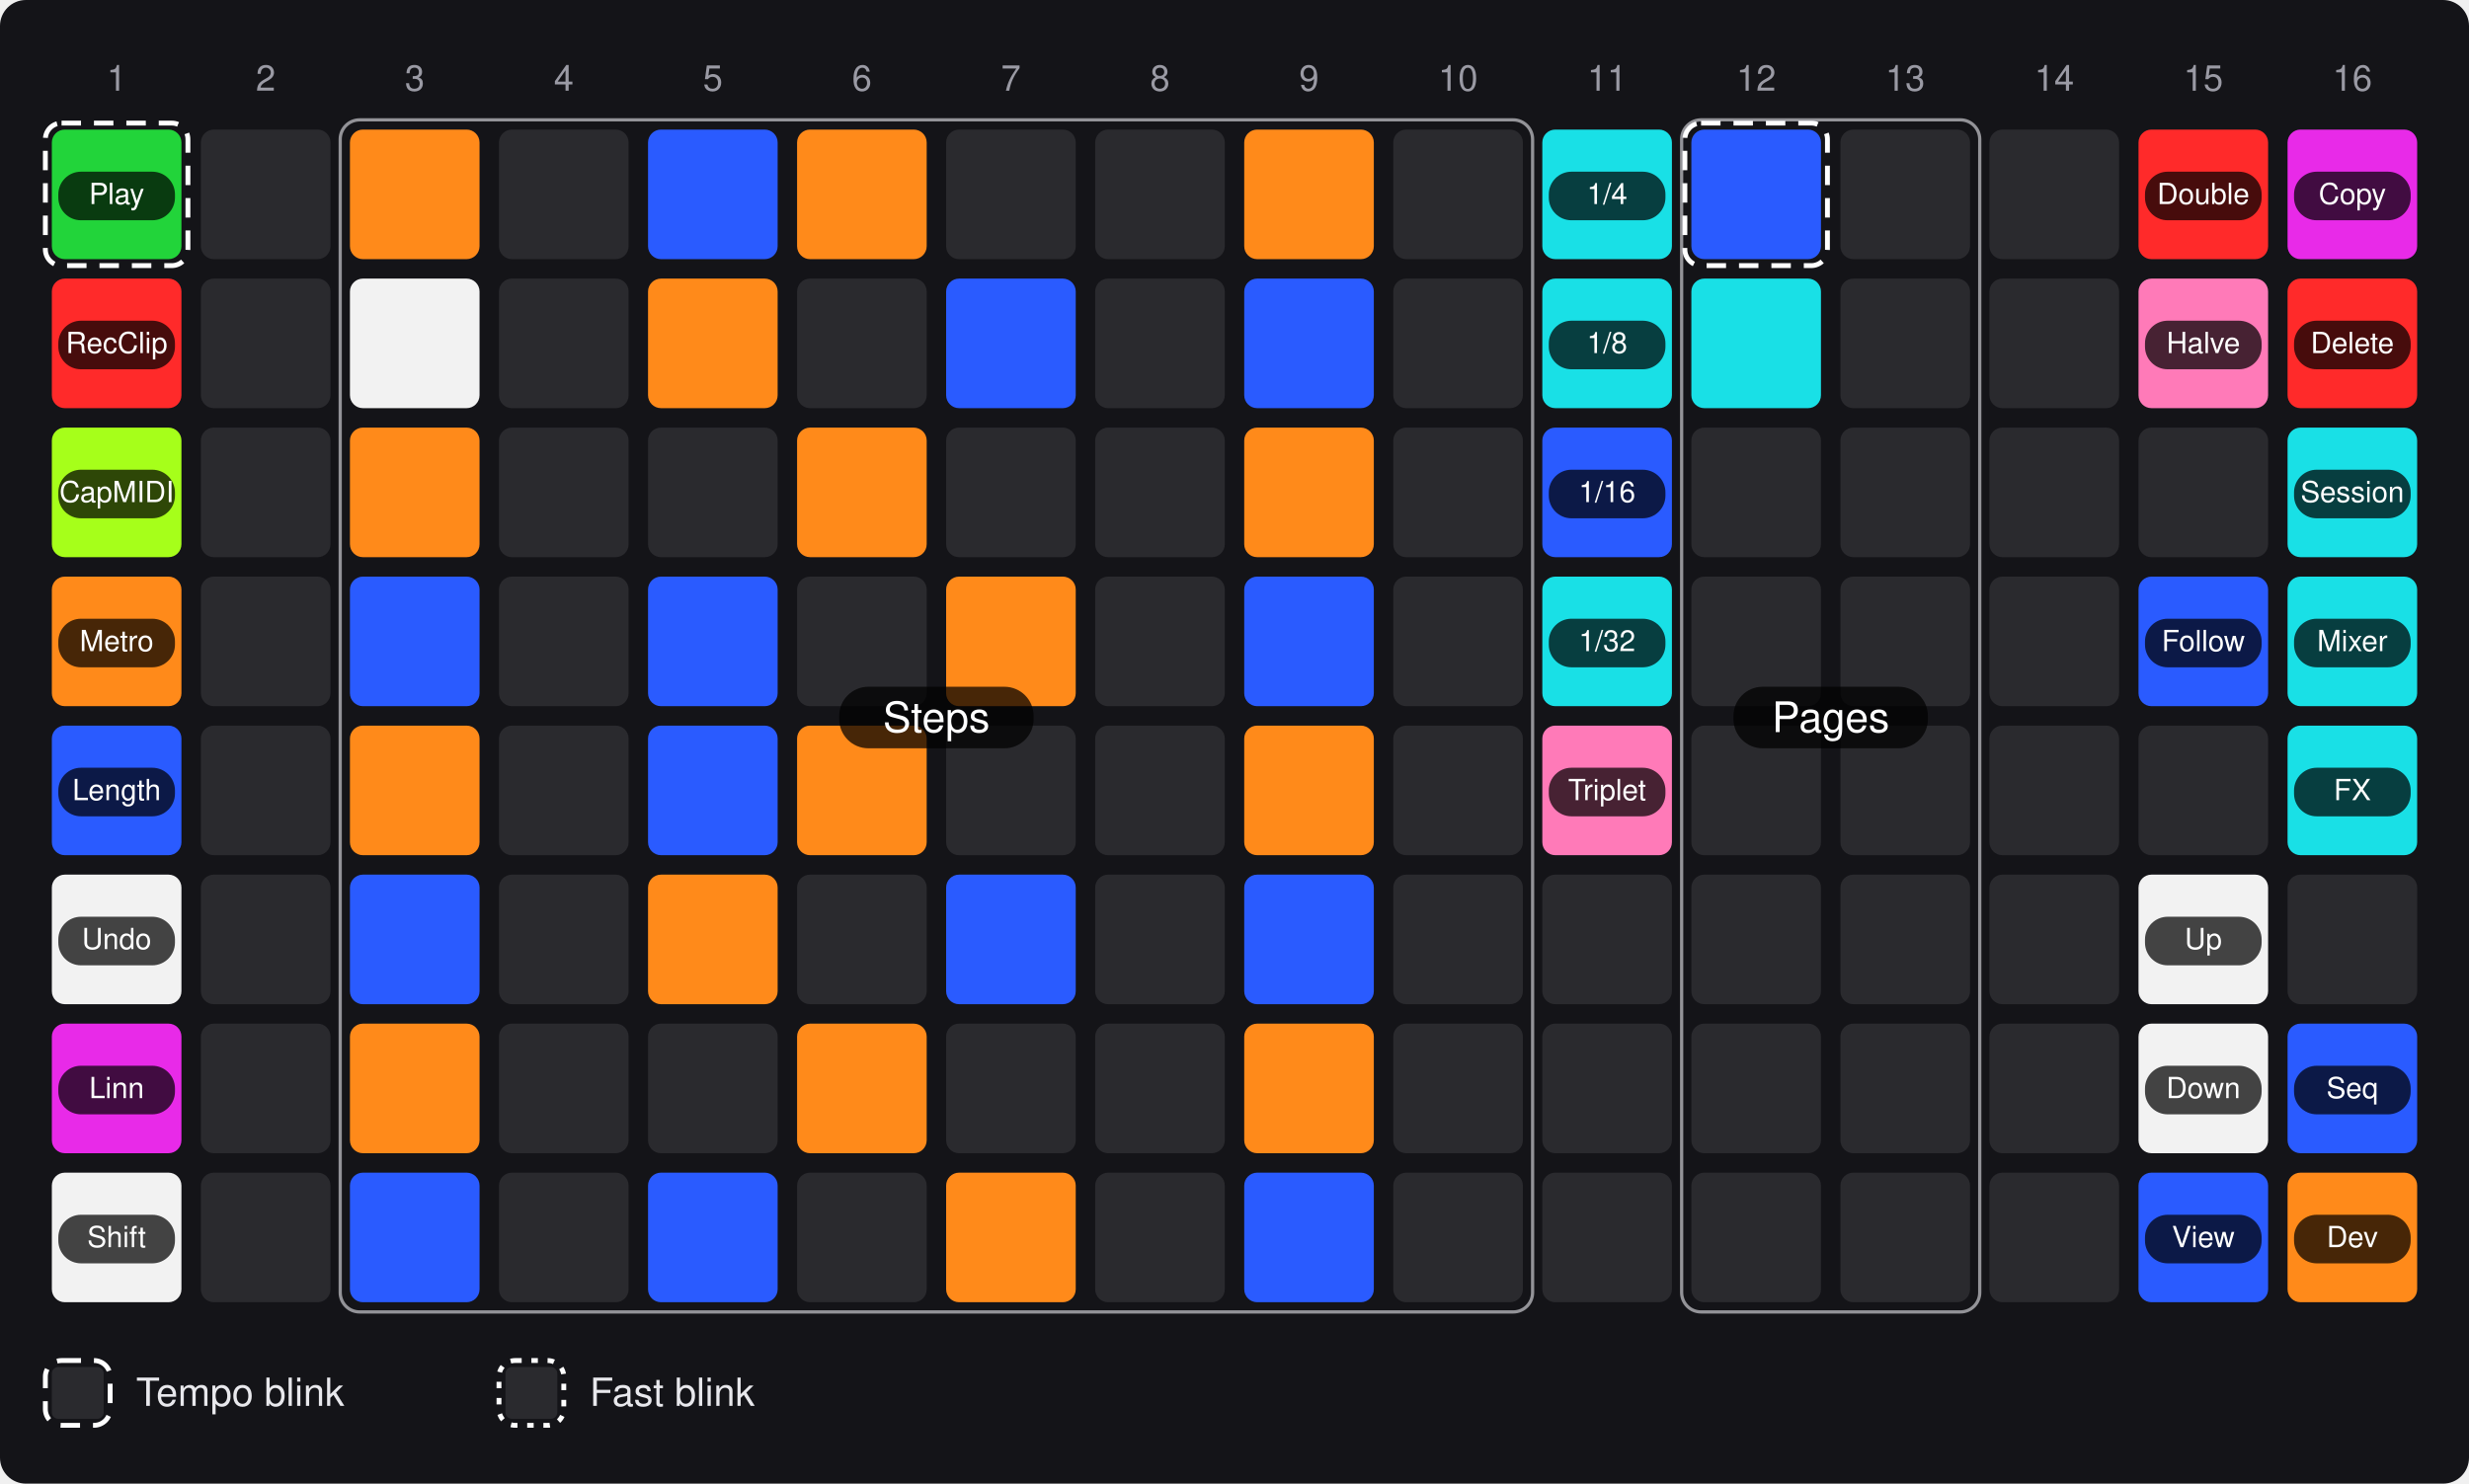
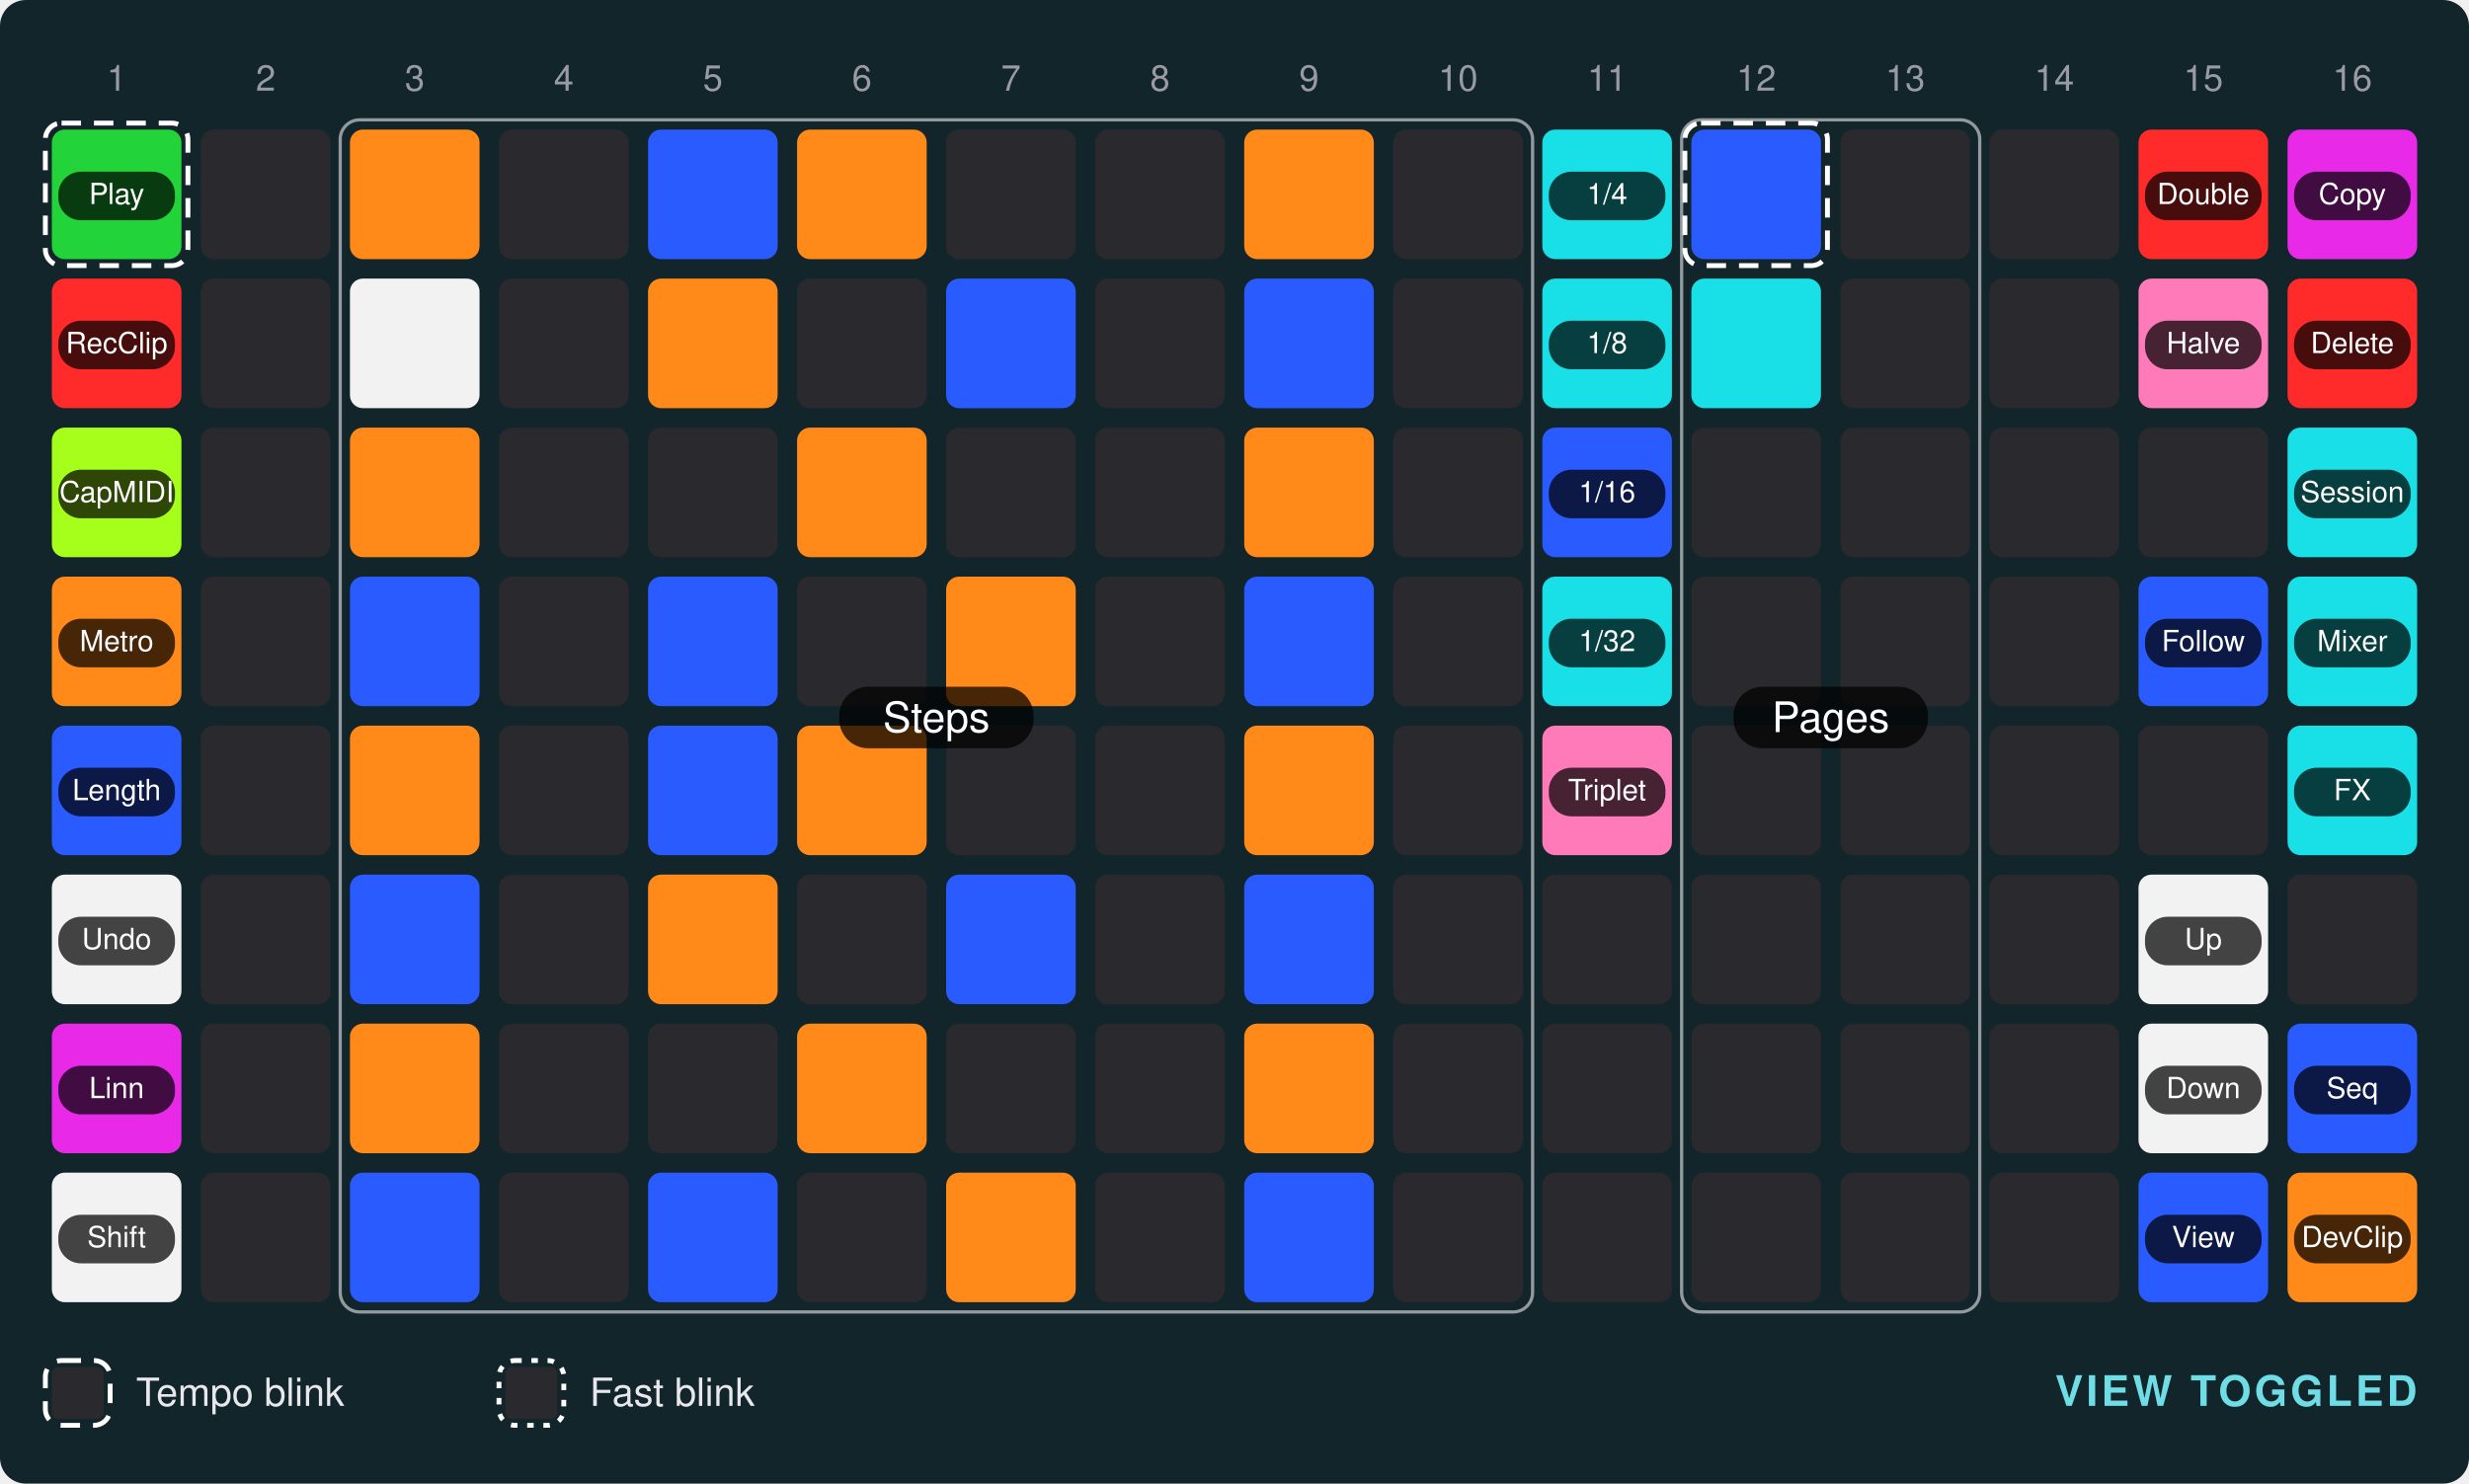
<svg xmlns="http://www.w3.org/2000/svg" width="762" height="458" viewBox="0 0 762 458" font-family="Helvetica, Arial, sans-serif">
-   <rect x="0" y="0" width="762" height="458" rx="8" fill="#141418" />
+   <rect x="0" y="0" width="762" height="458" rx="8" fill="#12252a" />
  <text x="36" y="28" font-size="11" fill="#9a9aa4" text-anchor="middle">1</text>
  <text x="82" y="28" font-size="11" fill="#9a9aa4" text-anchor="middle">2</text>
  <text x="128" y="28" font-size="11" fill="#9a9aa4" text-anchor="middle">3</text>
  <text x="174" y="28" font-size="11" fill="#9a9aa4" text-anchor="middle">4</text>
  <text x="220" y="28" font-size="11" fill="#9a9aa4" text-anchor="middle">5</text>
  <text x="266" y="28" font-size="11" fill="#9a9aa4" text-anchor="middle">6</text>
  <text x="312" y="28" font-size="11" fill="#9a9aa4" text-anchor="middle">7</text>
  <text x="358" y="28" font-size="11" fill="#9a9aa4" text-anchor="middle">8</text>
  <text x="404" y="28" font-size="11" fill="#9a9aa4" text-anchor="middle">9</text>
  <text x="450" y="28" font-size="11" fill="#9a9aa4" text-anchor="middle">10</text>
  <text x="496" y="28" font-size="11" fill="#9a9aa4" text-anchor="middle">11</text>
  <text x="542" y="28" font-size="11" fill="#9a9aa4" text-anchor="middle">12</text>
  <text x="588" y="28" font-size="11" fill="#9a9aa4" text-anchor="middle">13</text>
  <text x="634" y="28" font-size="11" fill="#9a9aa4" text-anchor="middle">14</text>
  <text x="680" y="28" font-size="11" fill="#9a9aa4" text-anchor="middle">15</text>
  <text x="726" y="28" font-size="11" fill="#9a9aa4" text-anchor="middle">16</text>
  <rect x="16" y="40" width="40" height="40" rx="4" fill="#22d43a" />
  <rect x="14" y="38" width="44" height="44" rx="5" fill="none" stroke="#ffffff" stroke-width="1.5" stroke-dasharray="6 4" />
  <rect x="16" y="86" width="40" height="40" rx="4" fill="#ff2a2a" />
  <rect x="16" y="132" width="40" height="40" rx="4" fill="#a6ff1a" />
  <rect x="16" y="178" width="40" height="40" rx="4" fill="#ff8a1a" />
  <rect x="16" y="224" width="40" height="40" rx="4" fill="#2a5bff" />
  <rect x="16" y="270" width="40" height="40" rx="4" fill="#f2f2f2" />
  <rect x="16" y="316" width="40" height="40" rx="4" fill="#e82ae8" />
  <rect x="16" y="362" width="40" height="40" rx="4" fill="#f2f2f2" />
  <rect x="62" y="40" width="40" height="40" rx="4" fill="#2a2a2e" />
  <rect x="62" y="86" width="40" height="40" rx="4" fill="#2a2a2e" />
  <rect x="62" y="132" width="40" height="40" rx="4" fill="#2a2a2e" />
  <rect x="62" y="178" width="40" height="40" rx="4" fill="#2a2a2e" />
  <rect x="62" y="224" width="40" height="40" rx="4" fill="#2a2a2e" />
  <rect x="62" y="270" width="40" height="40" rx="4" fill="#2a2a2e" />
  <rect x="62" y="316" width="40" height="40" rx="4" fill="#2a2a2e" />
  <rect x="62" y="362" width="40" height="40" rx="4" fill="#2a2a2e" />
  <rect x="108" y="40" width="40" height="40" rx="4" fill="#ff8a1a" />
  <rect x="108" y="86" width="40" height="40" rx="4" fill="#f2f2f2" />
  <rect x="108" y="132" width="40" height="40" rx="4" fill="#ff8a1a" />
  <rect x="108" y="178" width="40" height="40" rx="4" fill="#2a5bff" />
  <rect x="108" y="224" width="40" height="40" rx="4" fill="#ff8a1a" />
  <rect x="108" y="270" width="40" height="40" rx="4" fill="#2a5bff" />
  <rect x="108" y="316" width="40" height="40" rx="4" fill="#ff8a1a" />
  <rect x="108" y="362" width="40" height="40" rx="4" fill="#2a5bff" />
  <rect x="154" y="40" width="40" height="40" rx="4" fill="#2a2a2e" />
  <rect x="154" y="86" width="40" height="40" rx="4" fill="#2a2a2e" />
  <rect x="154" y="132" width="40" height="40" rx="4" fill="#2a2a2e" />
  <rect x="154" y="178" width="40" height="40" rx="4" fill="#2a2a2e" />
  <rect x="154" y="224" width="40" height="40" rx="4" fill="#2a2a2e" />
  <rect x="154" y="270" width="40" height="40" rx="4" fill="#2a2a2e" />
  <rect x="154" y="316" width="40" height="40" rx="4" fill="#2a2a2e" />
  <rect x="154" y="362" width="40" height="40" rx="4" fill="#2a2a2e" />
  <rect x="200" y="40" width="40" height="40" rx="4" fill="#2a5bff" />
  <rect x="200" y="86" width="40" height="40" rx="4" fill="#ff8a1a" />
  <rect x="200" y="132" width="40" height="40" rx="4" fill="#2a2a2e" />
  <rect x="200" y="178" width="40" height="40" rx="4" fill="#2a5bff" />
  <rect x="200" y="224" width="40" height="40" rx="4" fill="#2a5bff" />
  <rect x="200" y="270" width="40" height="40" rx="4" fill="#ff8a1a" />
  <rect x="200" y="316" width="40" height="40" rx="4" fill="#2a2a2e" />
  <rect x="200" y="362" width="40" height="40" rx="4" fill="#2a5bff" />
  <rect x="246" y="40" width="40" height="40" rx="4" fill="#ff8a1a" />
  <rect x="246" y="86" width="40" height="40" rx="4" fill="#2a2a2e" />
  <rect x="246" y="132" width="40" height="40" rx="4" fill="#ff8a1a" />
  <rect x="246" y="178" width="40" height="40" rx="4" fill="#2a2a2e" />
  <rect x="246" y="224" width="40" height="40" rx="4" fill="#ff8a1a" />
  <rect x="246" y="270" width="40" height="40" rx="4" fill="#2a2a2e" />
  <rect x="246" y="316" width="40" height="40" rx="4" fill="#ff8a1a" />
  <rect x="246" y="362" width="40" height="40" rx="4" fill="#2a2a2e" />
  <rect x="292" y="40" width="40" height="40" rx="4" fill="#2a2a2e" />
  <rect x="292" y="86" width="40" height="40" rx="4" fill="#2a5bff" />
  <rect x="292" y="132" width="40" height="40" rx="4" fill="#2a2a2e" />
  <rect x="292" y="178" width="40" height="40" rx="4" fill="#ff8a1a" />
  <rect x="292" y="224" width="40" height="40" rx="4" fill="#2a2a2e" />
  <rect x="292" y="270" width="40" height="40" rx="4" fill="#2a5bff" />
  <rect x="292" y="316" width="40" height="40" rx="4" fill="#2a2a2e" />
  <rect x="292" y="362" width="40" height="40" rx="4" fill="#ff8a1a" />
  <rect x="338" y="40" width="40" height="40" rx="4" fill="#2a2a2e" />
  <rect x="338" y="86" width="40" height="40" rx="4" fill="#2a2a2e" />
  <rect x="338" y="132" width="40" height="40" rx="4" fill="#2a2a2e" />
  <rect x="338" y="178" width="40" height="40" rx="4" fill="#2a2a2e" />
  <rect x="338" y="224" width="40" height="40" rx="4" fill="#2a2a2e" />
  <rect x="338" y="270" width="40" height="40" rx="4" fill="#2a2a2e" />
  <rect x="338" y="316" width="40" height="40" rx="4" fill="#2a2a2e" />
  <rect x="338" y="362" width="40" height="40" rx="4" fill="#2a2a2e" />
  <rect x="384" y="40" width="40" height="40" rx="4" fill="#ff8a1a" />
  <rect x="384" y="86" width="40" height="40" rx="4" fill="#2a5bff" />
  <rect x="384" y="132" width="40" height="40" rx="4" fill="#ff8a1a" />
  <rect x="384" y="178" width="40" height="40" rx="4" fill="#2a5bff" />
  <rect x="384" y="224" width="40" height="40" rx="4" fill="#ff8a1a" />
  <rect x="384" y="270" width="40" height="40" rx="4" fill="#2a5bff" />
  <rect x="384" y="316" width="40" height="40" rx="4" fill="#ff8a1a" />
  <rect x="384" y="362" width="40" height="40" rx="4" fill="#2a5bff" />
  <rect x="430" y="40" width="40" height="40" rx="4" fill="#2a2a2e" />
  <rect x="430" y="86" width="40" height="40" rx="4" fill="#2a2a2e" />
  <rect x="430" y="132" width="40" height="40" rx="4" fill="#2a2a2e" />
  <rect x="430" y="178" width="40" height="40" rx="4" fill="#2a2a2e" />
  <rect x="430" y="224" width="40" height="40" rx="4" fill="#2a2a2e" />
  <rect x="430" y="270" width="40" height="40" rx="4" fill="#2a2a2e" />
  <rect x="430" y="316" width="40" height="40" rx="4" fill="#2a2a2e" />
  <rect x="430" y="362" width="40" height="40" rx="4" fill="#2a2a2e" />
  <rect x="476" y="40" width="40" height="40" rx="4" fill="#19e0e6" />
  <rect x="476" y="86" width="40" height="40" rx="4" fill="#19e0e6" />
  <rect x="476" y="132" width="40" height="40" rx="4" fill="#2a5bff" />
  <rect x="476" y="178" width="40" height="40" rx="4" fill="#19e0e6" />
  <rect x="476" y="224" width="40" height="40" rx="4" fill="#ff7ab8" />
  <rect x="476" y="270" width="40" height="40" rx="4" fill="#2a2a2e" />
  <rect x="476" y="316" width="40" height="40" rx="4" fill="#2a2a2e" />
  <rect x="476" y="362" width="40" height="40" rx="4" fill="#2a2a2e" />
  <rect x="522" y="40" width="40" height="40" rx="4" fill="#2a5bff" />
  <rect x="520" y="38" width="44" height="44" rx="5" fill="none" stroke="#ffffff" stroke-width="1.5" stroke-dasharray="6 4" />
  <rect x="522" y="86" width="40" height="40" rx="4" fill="#19e0e6" />
  <rect x="522" y="132" width="40" height="40" rx="4" fill="#2a2a2e" />
  <rect x="522" y="178" width="40" height="40" rx="4" fill="#2a2a2e" />
  <rect x="522" y="224" width="40" height="40" rx="4" fill="#2a2a2e" />
  <rect x="522" y="270" width="40" height="40" rx="4" fill="#2a2a2e" />
  <rect x="522" y="316" width="40" height="40" rx="4" fill="#2a2a2e" />
  <rect x="522" y="362" width="40" height="40" rx="4" fill="#2a2a2e" />
  <rect x="568" y="40" width="40" height="40" rx="4" fill="#2a2a2e" />
  <rect x="568" y="86" width="40" height="40" rx="4" fill="#2a2a2e" />
  <rect x="568" y="132" width="40" height="40" rx="4" fill="#2a2a2e" />
  <rect x="568" y="178" width="40" height="40" rx="4" fill="#2a2a2e" />
  <rect x="568" y="224" width="40" height="40" rx="4" fill="#2a2a2e" />
  <rect x="568" y="270" width="40" height="40" rx="4" fill="#2a2a2e" />
  <rect x="568" y="316" width="40" height="40" rx="4" fill="#2a2a2e" />
  <rect x="568" y="362" width="40" height="40" rx="4" fill="#2a2a2e" />
  <rect x="614" y="40" width="40" height="40" rx="4" fill="#2a2a2e" />
  <rect x="614" y="86" width="40" height="40" rx="4" fill="#2a2a2e" />
  <rect x="614" y="132" width="40" height="40" rx="4" fill="#2a2a2e" />
  <rect x="614" y="178" width="40" height="40" rx="4" fill="#2a2a2e" />
  <rect x="614" y="224" width="40" height="40" rx="4" fill="#2a2a2e" />
  <rect x="614" y="270" width="40" height="40" rx="4" fill="#2a2a2e" />
  <rect x="614" y="316" width="40" height="40" rx="4" fill="#2a2a2e" />
  <rect x="614" y="362" width="40" height="40" rx="4" fill="#2a2a2e" />
  <rect x="660" y="40" width="40" height="40" rx="4" fill="#ff2a2a" />
  <rect x="660" y="86" width="40" height="40" rx="4" fill="#ff7ab8" />
  <rect x="660" y="132" width="40" height="40" rx="4" fill="#2a2a2e" />
  <rect x="660" y="178" width="40" height="40" rx="4" fill="#2a5bff" />
  <rect x="660" y="224" width="40" height="40" rx="4" fill="#2a2a2e" />
  <rect x="660" y="270" width="40" height="40" rx="4" fill="#f2f2f2" />
  <rect x="660" y="316" width="40" height="40" rx="4" fill="#f2f2f2" />
  <rect x="660" y="362" width="40" height="40" rx="4" fill="#2a5bff" />
  <rect x="706" y="40" width="40" height="40" rx="4" fill="#e82ae8" />
  <rect x="706" y="86" width="40" height="40" rx="4" fill="#ff2a2a" />
  <rect x="706" y="132" width="40" height="40" rx="4" fill="#19e0e6" />
  <rect x="706" y="178" width="40" height="40" rx="4" fill="#19e0e6" />
  <rect x="706" y="224" width="40" height="40" rx="4" fill="#19e0e6" />
  <rect x="706" y="270" width="40" height="40" rx="4" fill="#2a2a2e" />
  <rect x="706" y="316" width="40" height="40" rx="4" fill="#2a5bff" />
  <rect x="706" y="362" width="40" height="40" rx="4" fill="#ff8a1a" />
  <rect x="18" y="53" width="36" height="15" rx="7" fill="#000000" fill-opacity="0.72" />
  <text x="36" y="63" font-size="9" fill="#ffffff" text-anchor="middle">Play</text>
  <rect x="18" y="99" width="36" height="15" rx="7" fill="#000000" fill-opacity="0.72" />
  <text x="36" y="109" font-size="9" fill="#ffffff" text-anchor="middle">RecClip</text>
  <rect x="18" y="145" width="36" height="15" rx="7" fill="#000000" fill-opacity="0.72" />
  <text x="36" y="155" font-size="9" fill="#ffffff" text-anchor="middle">CapMIDI</text>
  <rect x="18" y="191" width="36" height="15" rx="7" fill="#000000" fill-opacity="0.72" />
  <text x="36" y="201" font-size="9" fill="#ffffff" text-anchor="middle">Metro</text>
  <rect x="18" y="237" width="36" height="15" rx="7" fill="#000000" fill-opacity="0.72" />
  <text x="36" y="247" font-size="9" fill="#ffffff" text-anchor="middle">Length</text>
  <rect x="18" y="283" width="36" height="15" rx="7" fill="#000000" fill-opacity="0.72" />
  <text x="36" y="293" font-size="9" fill="#ffffff" text-anchor="middle">Undo</text>
  <rect x="18" y="329" width="36" height="15" rx="7" fill="#000000" fill-opacity="0.72" />
  <text x="36" y="339" font-size="9" fill="#ffffff" text-anchor="middle">Linn</text>
  <rect x="18" y="375" width="36" height="15" rx="7" fill="#000000" fill-opacity="0.72" />
  <text x="36" y="385" font-size="9" fill="#ffffff" text-anchor="middle">Shift</text>
  <rect x="478" y="53" width="36" height="15" rx="7" fill="#000000" fill-opacity="0.72" />
  <text x="496" y="63" font-size="9" fill="#ffffff" text-anchor="middle">1/4</text>
  <rect x="478" y="99" width="36" height="15" rx="7" fill="#000000" fill-opacity="0.72" />
  <text x="496" y="109" font-size="9" fill="#ffffff" text-anchor="middle">1/8</text>
  <rect x="478" y="145" width="36" height="15" rx="7" fill="#000000" fill-opacity="0.72" />
  <text x="496" y="155" font-size="9" fill="#ffffff" text-anchor="middle">1/16</text>
  <rect x="478" y="191" width="36" height="15" rx="7" fill="#000000" fill-opacity="0.72" />
  <text x="496" y="201" font-size="9" fill="#ffffff" text-anchor="middle">1/32</text>
  <rect x="478" y="237" width="36" height="15" rx="7" fill="#000000" fill-opacity="0.72" />
  <text x="496" y="247" font-size="9" fill="#ffffff" text-anchor="middle">Triplet</text>
  <rect x="662" y="53" width="36" height="15" rx="7" fill="#000000" fill-opacity="0.72" />
  <text x="680" y="63" font-size="9" fill="#ffffff" text-anchor="middle">Double</text>
  <rect x="662" y="99" width="36" height="15" rx="7" fill="#000000" fill-opacity="0.72" />
  <text x="680" y="109" font-size="9" fill="#ffffff" text-anchor="middle">Halve</text>
  <rect x="662" y="191" width="36" height="15" rx="7" fill="#000000" fill-opacity="0.72" />
  <text x="680" y="201" font-size="9" fill="#ffffff" text-anchor="middle">Follow</text>
  <rect x="662" y="283" width="36" height="15" rx="7" fill="#000000" fill-opacity="0.72" />
  <text x="680" y="293" font-size="9" fill="#ffffff" text-anchor="middle">Up</text>
  <rect x="662" y="329" width="36" height="15" rx="7" fill="#000000" fill-opacity="0.72" />
  <text x="680" y="339" font-size="9" fill="#ffffff" text-anchor="middle">Down</text>
  <rect x="662" y="375" width="36" height="15" rx="7" fill="#000000" fill-opacity="0.72" />
  <text x="680" y="385" font-size="9" fill="#ffffff" text-anchor="middle">View</text>
  <rect x="708" y="53" width="36" height="15" rx="7" fill="#000000" fill-opacity="0.72" />
  <text x="726" y="63" font-size="9" fill="#ffffff" text-anchor="middle">Copy</text>
  <rect x="708" y="99" width="36" height="15" rx="7" fill="#000000" fill-opacity="0.72" />
  <text x="726" y="109" font-size="9" fill="#ffffff" text-anchor="middle">Delete</text>
  <rect x="708" y="145" width="36" height="15" rx="7" fill="#000000" fill-opacity="0.72" />
  <text x="726" y="155" font-size="9" fill="#ffffff" text-anchor="middle">Session</text>
  <rect x="708" y="191" width="36" height="15" rx="7" fill="#000000" fill-opacity="0.72" />
  <text x="726" y="201" font-size="9" fill="#ffffff" text-anchor="middle">Mixer</text>
  <rect x="708" y="237" width="36" height="15" rx="7" fill="#000000" fill-opacity="0.72" />
  <text x="726" y="247" font-size="9" fill="#ffffff" text-anchor="middle">FX</text>
  <rect x="708" y="329" width="36" height="15" rx="7" fill="#000000" fill-opacity="0.72" />
  <text x="726" y="339" font-size="9" fill="#ffffff" text-anchor="middle">Seq</text>
  <rect x="708" y="375" width="36" height="15" rx="7" fill="#000000" fill-opacity="0.72" />
-   <text x="726" y="385" font-size="9" fill="#ffffff" text-anchor="middle">Dev</text>
+   <text x="726" y="385" font-size="9" fill="#ffffff" text-anchor="middle">DevClip</text>
  <rect x="105" y="37" width="368" height="368" rx="6" fill="none" stroke="#e8e8ec" stroke-width="1" stroke-opacity="0.6" />
  <rect x="259" y="212" width="60" height="19" rx="9" fill="#000000" fill-opacity="0.72" />
  <text x="289" y="226" font-size="13" fill="#ffffff" text-anchor="middle">Steps</text>
  <rect x="519" y="37" width="92" height="368" rx="6" fill="none" stroke="#e8e8ec" stroke-width="1" stroke-opacity="0.6" />
  <rect x="535" y="212" width="60" height="19" rx="9" fill="#000000" fill-opacity="0.72" />
  <text x="565" y="226" font-size="13" fill="#ffffff" text-anchor="middle">Pages</text>
  <rect x="16" y="422" width="16" height="16" rx="2" fill="#2a2a2e" />
  <rect x="14" y="420" width="20" height="20" rx="5" fill="none" stroke="#ffffff" stroke-width="1.5" stroke-dasharray="6 4" />
  <text x="42" y="434" font-size="12" fill="#e8e8ec">Tempo blink</text>
  <rect x="156" y="422" width="16" height="16" rx="2" fill="#2a2a2e" />
  <rect x="154" y="420" width="20" height="20" rx="5" fill="none" stroke="#ffffff" stroke-width="1.5" stroke-dasharray="2 3" />
  <text x="182" y="434" font-size="12" fill="#e8e8ec">Fast blink</text>
+   <text x="746" y="434" font-size="13" font-weight="bold" fill="#6fdde6" text-anchor="end" letter-spacing="1">VIEW TOGGLED</text>
</svg>
